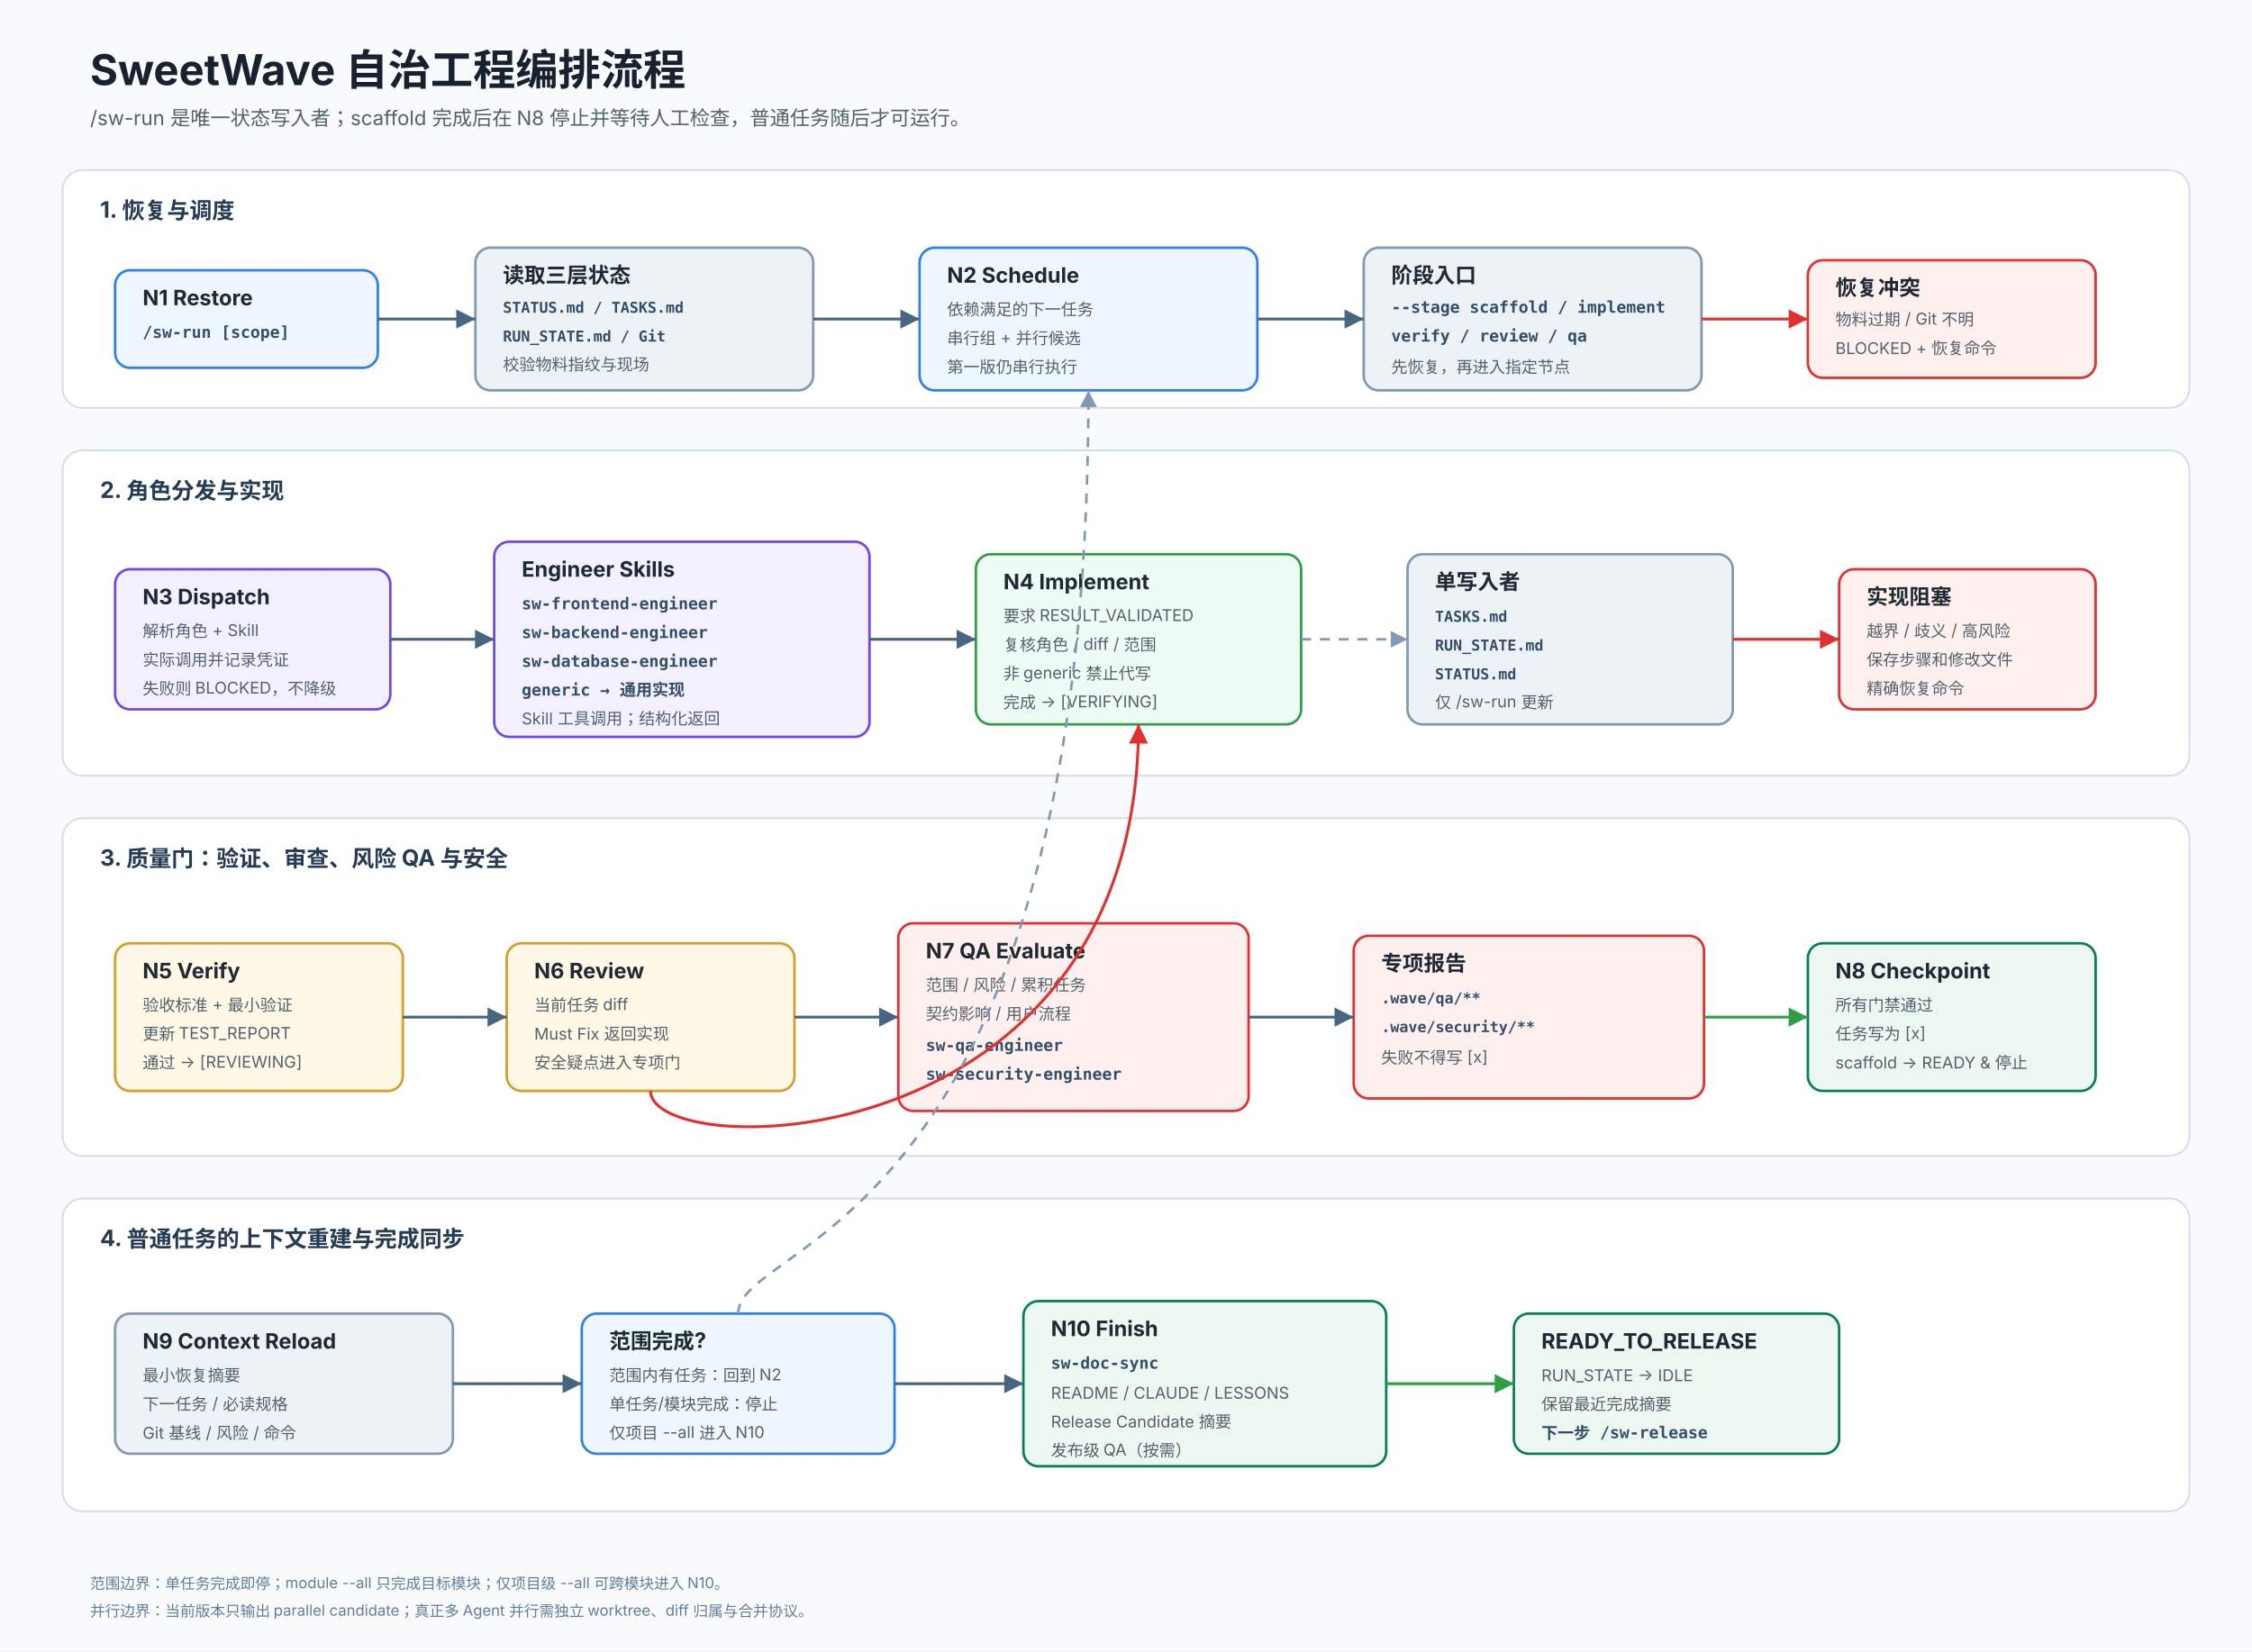
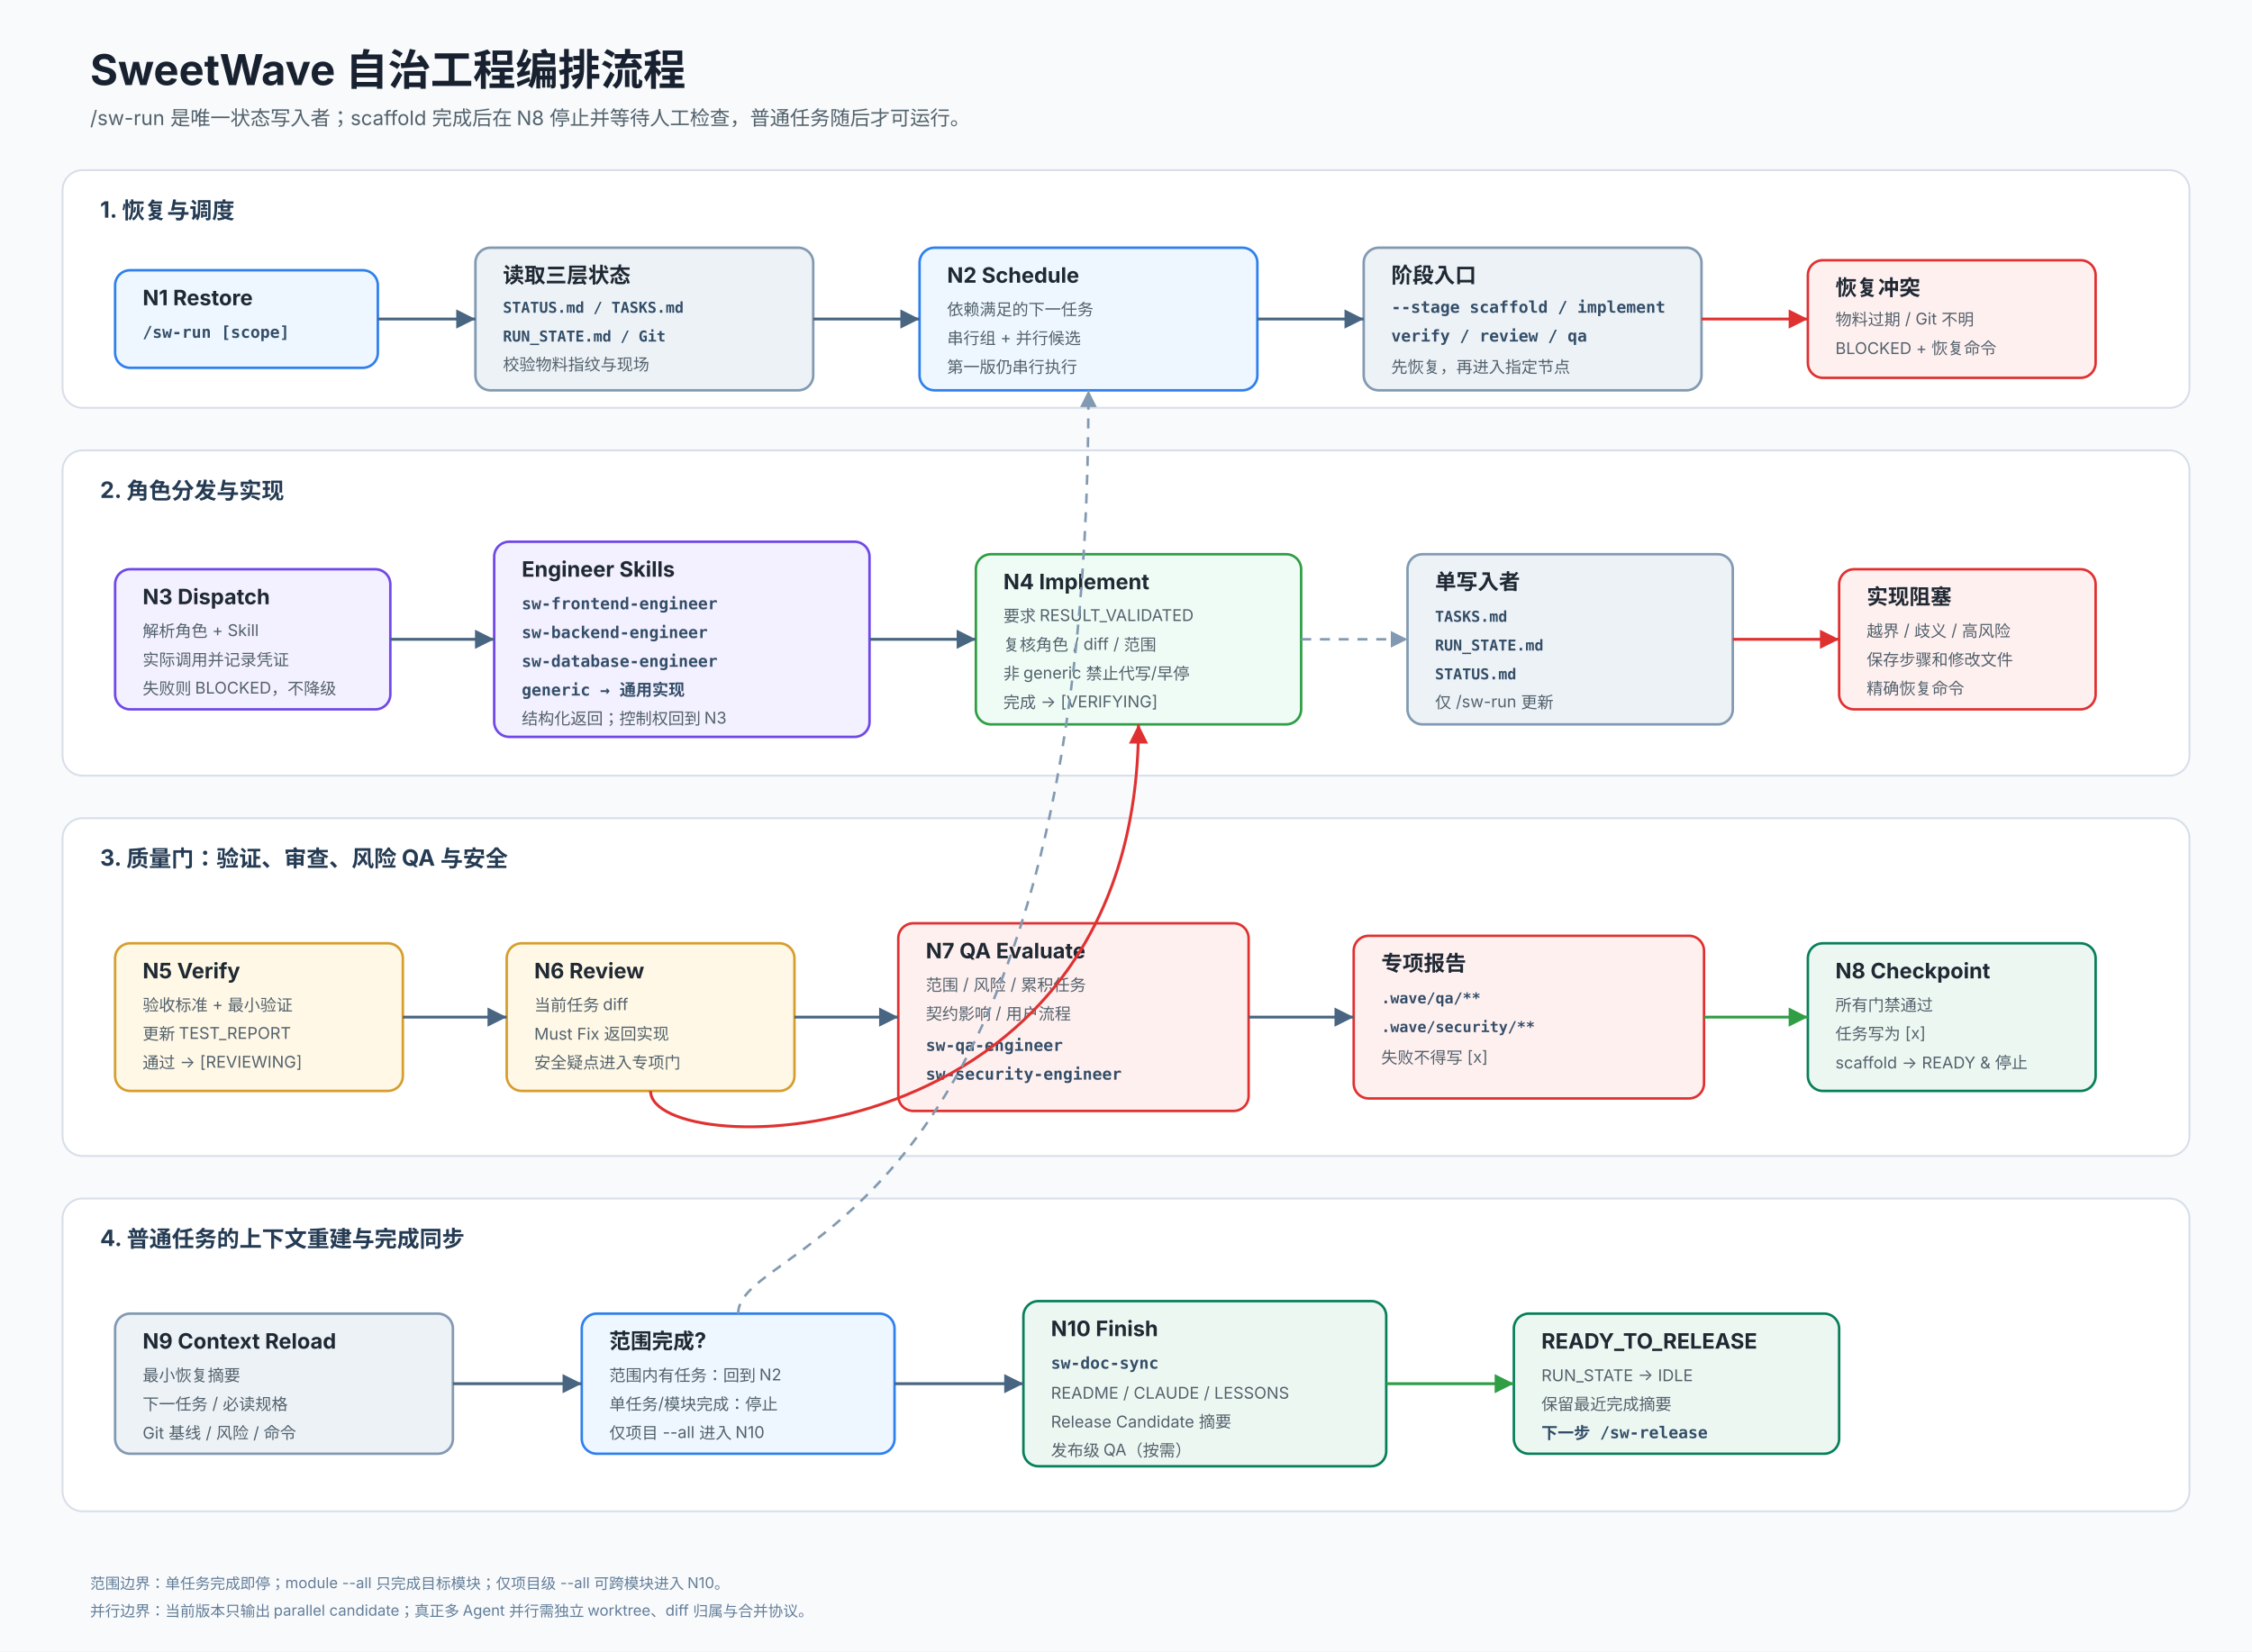
<svg xmlns="http://www.w3.org/2000/svg" width="1800" height="1320" viewBox="0 0 1800 1320" role="img" aria-labelledby="title desc">
  <defs>
    <style>
      .bg{fill:#f8fafc}.lane{fill:#fff;stroke:#d8dee9;stroke-width:1.5;rx:16}
      .title{font:700 34px -apple-system,BlinkMacSystemFont,"Segoe UI",sans-serif;fill:#18212f}
      .subtitle{font:400 16px -apple-system,BlinkMacSystemFont,"Segoe UI",sans-serif;fill:#52616b}
      .lane-title{font:700 18px -apple-system,BlinkMacSystemFont,"Segoe UI",sans-serif;fill:#243b53}
      .node{fill:#fff;stroke:#9fb3c8;stroke-width:2;rx:12}
      .restore{fill:#eef7ff;stroke:#2f80ed}.dispatch{fill:#f3f0ff;stroke:#7048e8}
      .work{fill:#effcf6;stroke:#2f9e44}.gate{fill:#fff8e6;stroke:#d69e2e}
      .risk{fill:#fff0f0;stroke:#e03131}.done{fill:#edf7f2;stroke:#087f5b}
      .memory{fill:#edf2f7;stroke:#829ab1}
      .h{font:700 17px -apple-system,BlinkMacSystemFont,"Segoe UI",sans-serif;fill:#1f2933}
      .t{font:400 13px -apple-system,BlinkMacSystemFont,"Segoe UI",sans-serif;fill:#52616b}
      .cmd{font:700 13px ui-monospace,SFMono-Regular,Menlo,Consolas,monospace;fill:#334e68}
      .path{font:700 12px ui-monospace,SFMono-Regular,Menlo,Consolas,monospace;fill:#334e68}
      .small{font:400 12px -apple-system,BlinkMacSystemFont,"Segoe UI",sans-serif;fill:#627d98}
      .arrow{fill:none;stroke:#486581;stroke-width:2.3;marker-end:url(#a)}
      .soft{fill:none;stroke:#829ab1;stroke-width:2;stroke-dasharray:8 7;marker-end:url(#s)}
      .ok{fill:none;stroke:#2f9e44;stroke-width:2.3;marker-end:url(#o)}
      .warn{fill:none;stroke:#e03131;stroke-width:2.3;marker-end:url(#w)}
    </style>
    <marker id="a" viewBox="0 0 12 12" refX="10" refY="6" markerWidth="10" markerHeight="10" orient="auto">
      <path d="M2,2 L10,6 L2,10 Z" fill="#486581" />
    </marker>
    <marker id="s" viewBox="0 0 12 12" refX="10" refY="6" markerWidth="10" markerHeight="10" orient="auto">
      <path d="M2,2 L10,6 L2,10 Z" fill="#829ab1" />
    </marker>
    <marker id="o" viewBox="0 0 12 12" refX="10" refY="6" markerWidth="10" markerHeight="10" orient="auto">
      <path d="M2,2 L10,6 L2,10 Z" fill="#2f9e44" />
    </marker>
    <marker id="w" viewBox="0 0 12 12" refX="10" refY="6" markerWidth="10" markerHeight="10" orient="auto">
      <path d="M2,2 L10,6 L2,10 Z" fill="#e03131" />
    </marker>
  </defs>
  <rect class="bg" width="1800" height="1320" />
  <text class="title" x="72" y="68">SweetWave 自治工程编排流程</text>
  <text class="subtitle" x="72" y="100">/sw-run 是唯一状态写入者；scaffold 完成后在 N8 停止并等待人工检查，普通任务随后才可运行。</text>
  <rect class="lane" x="50" y="136" width="1700" height="190" />
  <text class="lane-title" x="80" y="174">1. 恢复与调度</text>
  <rect class="node restore" x="92" y="216" width="210" height="78" />
  <text class="h" x="114" y="244">N1 Restore</text>
  <text class="cmd" x="114" y="270">/sw-run [scope]</text>
  <rect class="node memory" x="380" y="198" width="270" height="114" />
  <text class="h" x="402" y="226">读取三层状态</text>
  <text class="path" x="402" y="250">STATUS.md / TASKS.md</text>
  <text class="path" x="402" y="273">RUN_STATE.md / Git</text>
  <text class="t" x="402" y="296">校验物料指纹与现场</text>
  <rect class="node restore" x="735" y="198" width="270" height="114" />
  <text class="h" x="757" y="226">N2 Schedule</text>
  <text class="t" x="757" y="252">依赖满足的下一任务</text>
  <text class="t" x="757" y="275">串行组 + 并行候选</text>
  <text class="t" x="757" y="298">第一版仍串行执行</text>
  <rect class="node memory" x="1090" y="198" width="270" height="114" />
  <text class="h" x="1112" y="226">阶段入口</text>
  <text class="cmd" x="1112" y="250">--stage scaffold / implement</text>
  <text class="cmd" x="1112" y="273">verify / review / qa</text>
  <text class="t" x="1112" y="298">先恢复，再进入指定节点</text>
  <rect class="node risk" x="1445" y="208" width="230" height="94" />
  <text class="h" x="1467" y="236">恢复冲突</text>
  <text class="t" x="1467" y="260">物料过期 / Git 不明</text>
  <text class="t" x="1467" y="283">BLOCKED + 恢复命令</text>
  <path class="arrow" d="M302 255 C330 255,350 255,380 255" />
  <path class="arrow" d="M650 255 C680 255,705 255,735 255" />
  <path class="arrow" d="M1005 255 C1035 255,1060 255,1090 255" />
  <path class="warn" d="M1360 255 C1390 255,1415 255,1445 255" />
  <rect class="lane" x="50" y="360" width="1700" height="260" />
  <text class="lane-title" x="80" y="398">2. 角色分发与实现</text>
  <rect class="node dispatch" x="92" y="455" width="220" height="112" />
  <text class="h" x="114" y="483">N3 Dispatch</text>
  <text class="t" x="114" y="509">解析角色 + Skill</text>
  <text class="t" x="114" y="532">实际调用并记录凭证</text>
  <text class="t" x="114" y="555">失败则 BLOCKED，不降级</text>
  <rect class="node dispatch" x="395" y="433" width="300" height="156" />
  <text class="h" x="417" y="461">Engineer Skills</text>
  <text class="cmd" x="417" y="487">sw-frontend-engineer</text>
  <text class="cmd" x="417" y="510">sw-backend-engineer</text>
  <text class="cmd" x="417" y="533">sw-database-engineer</text>
  <text class="cmd" x="417" y="556">generic → 通用实现</text>
-   <text class="t" x="417" y="579">Skill 工具调用；结构化返回</text>
+   <text class="t" x="417" y="579">结构化返回；控制权回到 N3</text>
  <rect class="node work" x="780" y="443" width="260" height="136" />
  <text class="h" x="802" y="471">N4 Implement</text>
  <text class="t" x="802" y="497">要求 RESULT_VALIDATED</text>
  <text class="t" x="802" y="520">复核角色 / diff / 范围</text>
-   <text class="t" x="802" y="543">非 generic 禁止代写</text>
+   <text class="t" x="802" y="543">非 generic 禁止代写/早停</text>
  <text class="t" x="802" y="566">完成 → [VERIFYING]</text>
  <rect class="node memory" x="1125" y="443" width="260" height="136" />
  <text class="h" x="1147" y="471">单写入者</text>
  <text class="path" x="1147" y="497">TASKS.md</text>
  <text class="path" x="1147" y="520">RUN_STATE.md</text>
  <text class="path" x="1147" y="543">STATUS.md</text>
  <text class="t" x="1147" y="566">仅 /sw-run 更新</text>
  <rect class="node risk" x="1470" y="455" width="205" height="112" />
  <text class="h" x="1492" y="483">实现阻塞</text>
  <text class="t" x="1492" y="509">越界 / 歧义 / 高风险</text>
  <text class="t" x="1492" y="532">保存步骤和修改文件</text>
  <text class="t" x="1492" y="555">精确恢复命令</text>
  <path class="arrow" d="M312 511 C340 511,365 511,395 511" />
  <path class="arrow" d="M695 511 C725 511,750 511,780 511" />
  <path class="soft" d="M1040 511 C1070 511,1095 511,1125 511" />
  <path class="warn" d="M1385 511 C1415 511,1440 511,1470 511" />
  <rect class="lane" x="50" y="654" width="1700" height="270" />
  <text class="lane-title" x="80" y="692">3. 质量门：验证、审查、风险 QA 与安全</text>
  <rect class="node gate" x="92" y="754" width="230" height="118" />
  <text class="h" x="114" y="782">N5 Verify</text>
  <text class="t" x="114" y="808">验收标准 + 最小验证</text>
  <text class="t" x="114" y="831">更新 TEST_REPORT</text>
  <text class="t" x="114" y="854">通过 → [REVIEWING]</text>
  <rect class="node gate" x="405" y="754" width="230" height="118" />
  <text class="h" x="427" y="782">N6 Review</text>
  <text class="t" x="427" y="808">当前任务 diff</text>
  <text class="t" x="427" y="831">Must Fix 返回实现</text>
  <text class="t" x="427" y="854">安全疑点进入专项门</text>
  <rect class="node risk" x="718" y="738" width="280" height="150" />
  <text class="h" x="740" y="766">N7 QA Evaluate</text>
  <text class="t" x="740" y="792">范围 / 风险 / 累积任务</text>
  <text class="t" x="740" y="815">契约影响 / 用户流程</text>
  <text class="cmd" x="740" y="840">sw-qa-engineer</text>
  <text class="cmd" x="740" y="863">sw-security-engineer</text>
  <rect class="node risk" x="1082" y="748" width="280" height="130" />
  <text class="h" x="1104" y="776">专项报告</text>
  <text class="path" x="1104" y="802">.wave/qa/**</text>
  <text class="path" x="1104" y="825">.wave/security/**</text>
  <text class="t" x="1104" y="850">失败不得写 [x]</text>
  <rect class="node done" x="1445" y="754" width="230" height="118" />
  <text class="h" x="1467" y="782">N8 Checkpoint</text>
  <text class="t" x="1467" y="808">所有门禁通过</text>
  <text class="t" x="1467" y="831">任务写为 [x]</text>
  <text class="t" x="1467" y="854">scaffold → READY &amp; 停止</text>
  <path class="arrow" d="M322 813 C350 813,375 813,405 813" />
  <path class="arrow" d="M635 813 C665 813,688 813,718 813" />
  <path class="arrow" d="M998 813 C1028 813,1052 813,1082 813" />
  <path class="ok" d="M1362 813 C1392 813,1415 813,1445 813" />
  <path class="warn" d="M520 872 C520 930,910 930,910 579" />
  <rect class="lane" x="50" y="958" width="1700" height="250" />
  <text class="lane-title" x="80" y="996">4. 普通任务的上下文重建与完成同步</text>
  <rect class="node memory" x="92" y="1050" width="270" height="112" />
  <text class="h" x="114" y="1078">N9 Context Reload</text>
  <text class="t" x="114" y="1104">最小恢复摘要</text>
  <text class="t" x="114" y="1127">下一任务 / 必读规格</text>
  <text class="t" x="114" y="1150">Git 基线 / 风险 / 命令</text>
  <rect class="node restore" x="465" y="1050" width="250" height="112" />
  <text class="h" x="487" y="1078">范围完成?</text>
  <text class="t" x="487" y="1104">范围内有任务：回到 N2</text>
  <text class="t" x="487" y="1127">单任务/模块完成：停止</text>
  <text class="t" x="487" y="1150">仅项目 --all 进入 N10</text>
  <rect class="node done" x="818" y="1040" width="290" height="132" />
  <text class="h" x="840" y="1068">N10 Finish</text>
  <text class="cmd" x="840" y="1094">sw-doc-sync</text>
  <text class="t" x="840" y="1118">README / CLAUDE / LESSONS</text>
  <text class="t" x="840" y="1141">Release Candidate 摘要</text>
  <text class="t" x="840" y="1164">发布级 QA（按需）</text>
  <rect class="node done" x="1210" y="1050" width="260" height="112" />
  <text class="h" x="1232" y="1078">READY_TO_RELEASE</text>
  <text class="t" x="1232" y="1104">RUN_STATE → IDLE</text>
  <text class="t" x="1232" y="1127">保留最近完成摘要</text>
  <text class="cmd" x="1232" y="1150">下一步 /sw-release</text>
  <path class="arrow" d="M362 1106 C392 1106,435 1106,465 1106" />
  <path class="arrow" d="M715 1106 C745 1106,788 1106,818 1106" />
  <path class="ok" d="M1108 1106 C1138 1106,1180 1106,1210 1106" />
  <path class="soft" d="M590 1050 C590 990,870 990,870 312" />
  <text class="small" x="72" y="1270">范围边界：单任务完成即停；module --all 只完成目标模块；仅项目级 --all 可跨模块进入 N10。</text>
  <text class="small" x="72" y="1292">并行边界：当前版本只输出 parallel candidate；真正多 Agent 并行需独立 worktree、diff 归属与合并协议。</text>
</svg>
